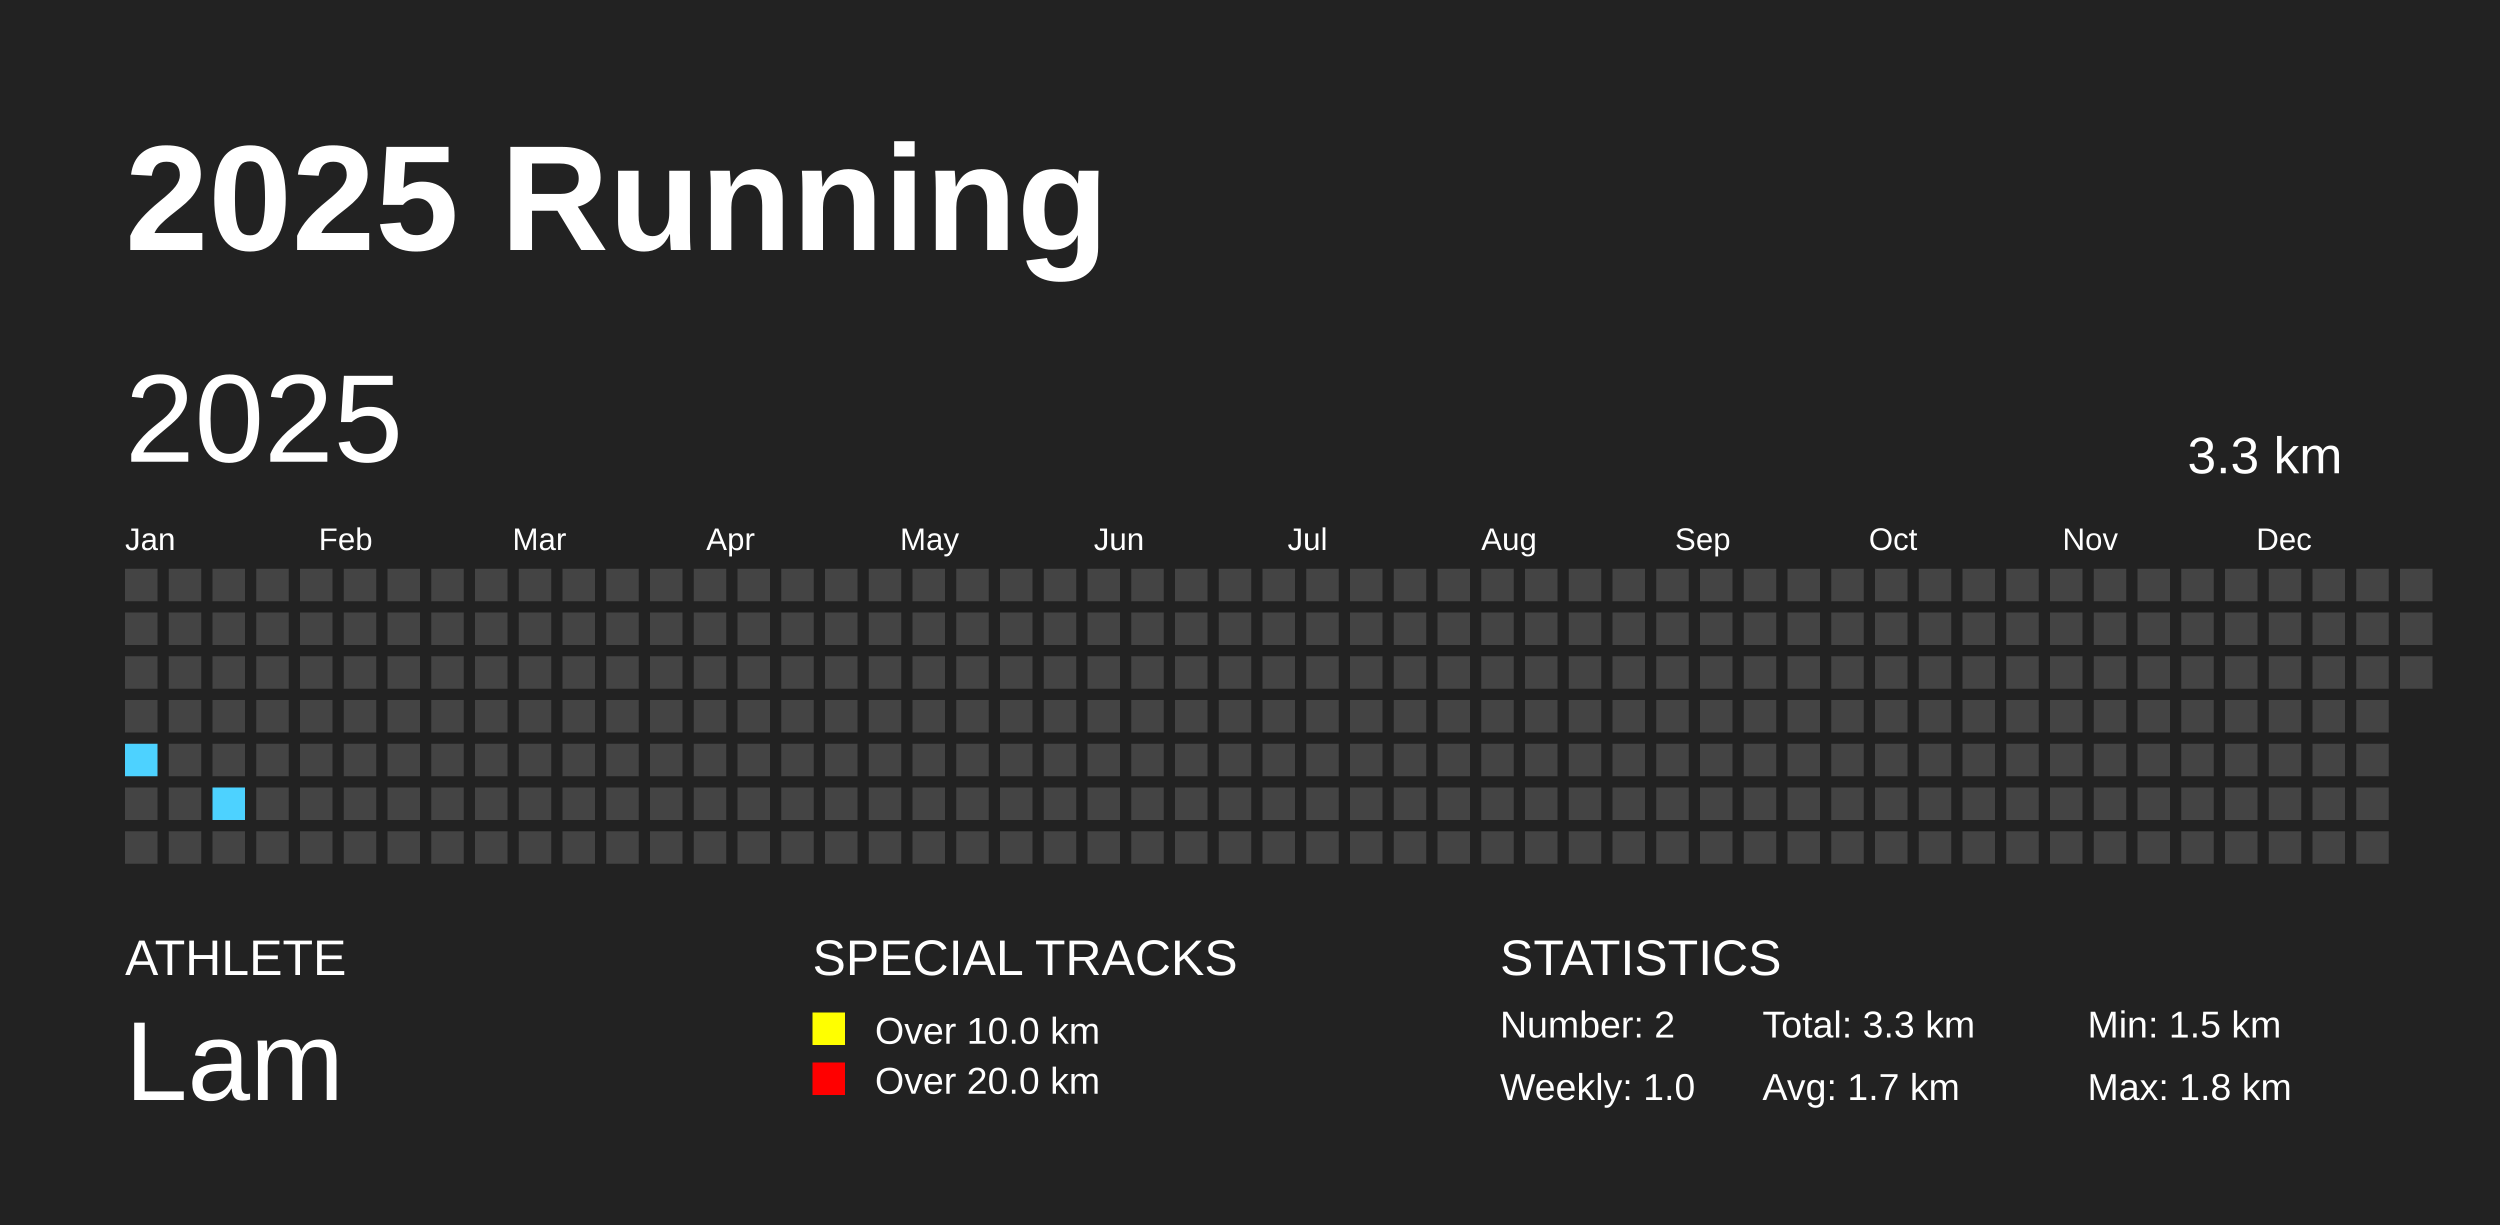
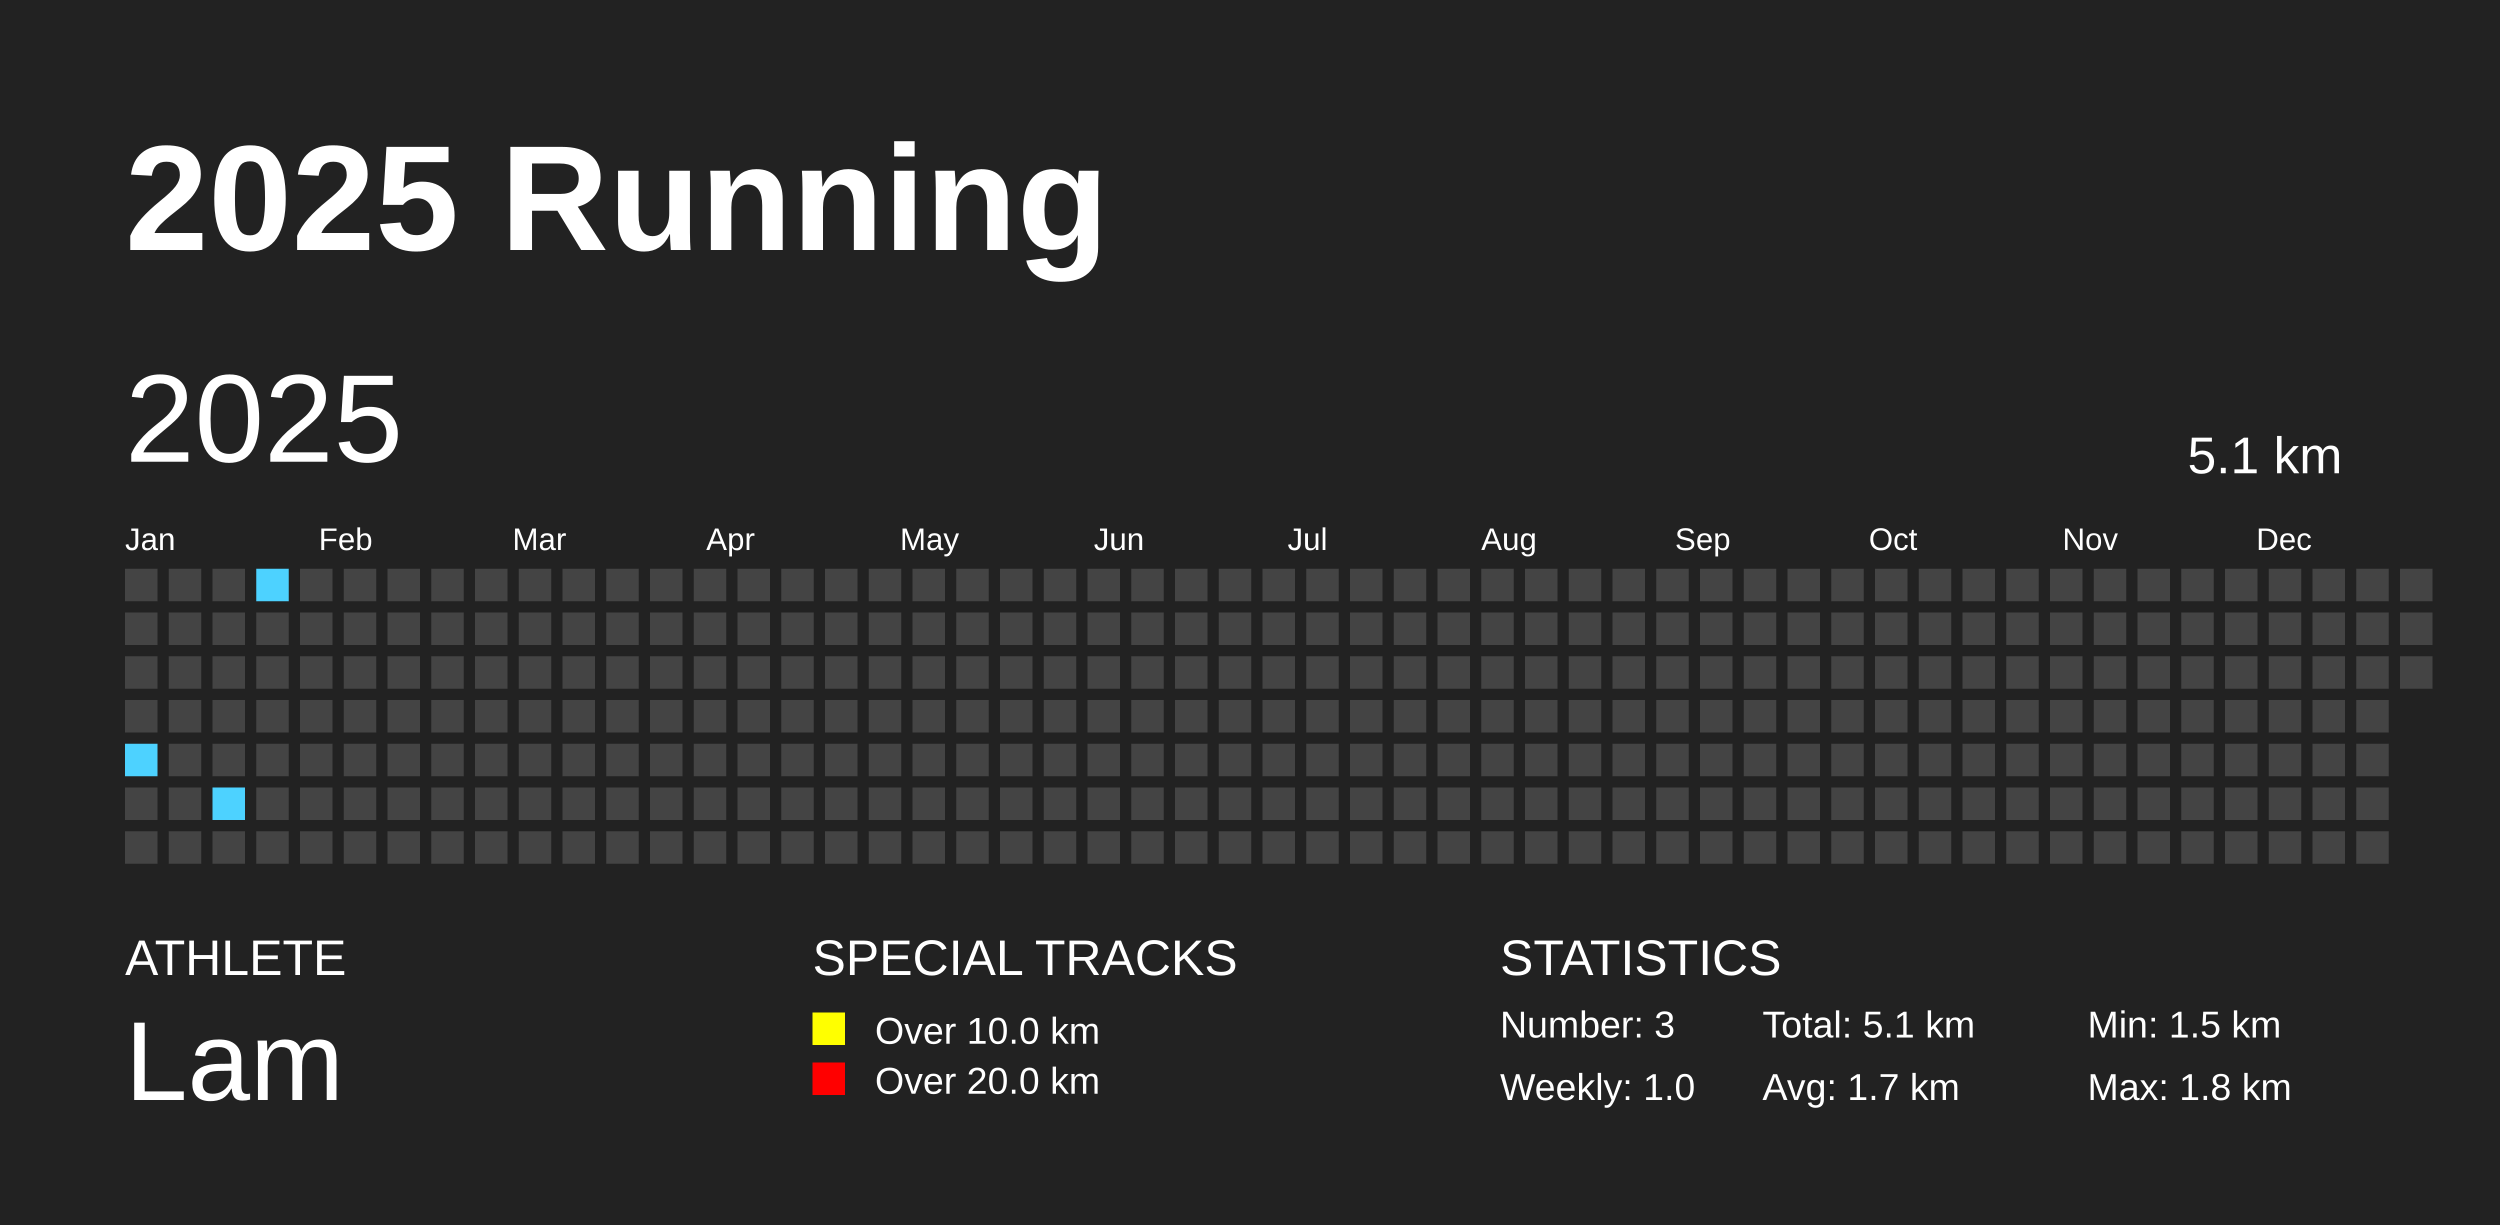
<svg xmlns="http://www.w3.org/2000/svg" baseProfile="full" height="98mm" version="1.1" viewBox="0,0,200,98" width="200mm">
  <defs />
  <rect fill="#222222" height="98" width="200" x="0" y="0" />
  <text fill="#FFFFFF" style="font-size:12px; font-family:Arial; font-weight:bold;" x="10" y="20">2025 Running</text>
  <text fill="#FFFFFF" style="font-size:4px; font-family:Arial" x="10" y="78">ATHLETE</text>
  <text fill="#FFFFFF" style="font-size:9px; font-family:Arial" x="10" y="88">Lam</text>
  <text fill="#FFFFFF" style="font-size:4px; font-family:Arial" x="65" y="78">SPECIAL TRACKS</text>
  <rect fill="yellow" height="2.6" width="2.6" x="65" y="81" />
  <text fill="#FFFFFF" style="font-size:3px; font-family:Arial" x="70" y="83.5">Over 10.0 km</text>
  <rect fill="red" height="2.6" width="2.6" x="65" y="85" />
  <text fill="#FFFFFF" style="font-size:3px; font-family:Arial" x="70" y="87.5">Over 20.0 km</text>
  <text fill="#FFFFFF" style="font-size:4px; font-family:Arial" x="120" y="78">STATISTICS</text>
-   <text fill="#FFFFFF" style="font-size:3px; font-family:Arial" x="120" y="83">Number: 2</text>
+   <text fill="#FFFFFF" style="font-size:3px; font-family:Arial" x="120" y="83">Number: 3</text>
  <text fill="#FFFFFF" style="font-size:3px; font-family:Arial" x="120" y="88">Weekly: 1.0</text>
-   <text fill="#FFFFFF" style="font-size:3px; font-family:Arial" x="141" y="83">Total: 3.3 km</text>
+   <text fill="#FFFFFF" style="font-size:3px; font-family:Arial" x="141" y="83">Total: 5.1 km</text>
  <text fill="#FFFFFF" style="font-size:3px; font-family:Arial" x="141" y="88">Avg: 1.7 km</text>
  <text fill="#FFFFFF" style="font-size:3px; font-family:Arial" x="167" y="83">Min: 1.5 km</text>
  <text fill="#FFFFFF" style="font-size:3px; font-family:Arial" x="167" y="88">Max: 1.8 km</text>
  <text dominant-baseline="hanging" fill="#FFFFFF" style="font-size:10.0px; font-family:Arial;" x="10" y="30">2025</text>
-   <text dominant-baseline="hanging" fill="#FFFFFF" style="font-size:4.125px; font-family:Arial;" x="175" y="35">3.3 km</text>
+   <text dominant-baseline="hanging" fill="#FFFFFF" style="font-size:4.125px; font-family:Arial;" x="175" y="35">5.1 km</text>
  <text fill="#FFFFFF" style="font-size:2.5px; font-family:Arial" x="10.0" y="44">Jan</text>
  <text fill="#FFFFFF" style="font-size:2.5px; font-family:Arial" x="25.5" y="44">Feb</text>
  <text fill="#FFFFFF" style="font-size:2.5px; font-family:Arial" x="41.0" y="44">Mar</text>
  <text fill="#FFFFFF" style="font-size:2.5px; font-family:Arial" x="56.5" y="44">Apr</text>
  <text fill="#FFFFFF" style="font-size:2.5px; font-family:Arial" x="72.0" y="44">May</text>
  <text fill="#FFFFFF" style="font-size:2.5px; font-family:Arial" x="87.5" y="44">Jun</text>
  <text fill="#FFFFFF" style="font-size:2.5px; font-family:Arial" x="103.0" y="44">Jul</text>
  <text fill="#FFFFFF" style="font-size:2.5px; font-family:Arial" x="118.5" y="44">Aug</text>
  <text fill="#FFFFFF" style="font-size:2.5px; font-family:Arial" x="134.0" y="44">Sep</text>
  <text fill="#FFFFFF" style="font-size:2.5px; font-family:Arial" x="149.5" y="44">Oct</text>
  <text fill="#FFFFFF" style="font-size:2.5px; font-family:Arial" x="165.0" y="44">Nov</text>
  <text fill="#FFFFFF" style="font-size:2.5px; font-family:Arial" x="180.5" y="44">Dec</text>
  <rect fill="#444444" height="2.6" width="2.6" x="10.0" y="45.5" />
  <rect fill="#444444" height="2.6" width="2.6" x="10.0" y="49.0" />
  <rect fill="#444444" height="2.6" width="2.6" x="10.0" y="52.5" />
  <rect fill="#444444" height="2.6" width="2.6" x="10.0" y="56.0" />
  <rect fill="#4DD2FF" height="2.6" width="2.6" x="10.0" y="59.5" />
  <rect fill="#444444" height="2.6" width="2.6" x="10.0" y="63.0" />
  <rect fill="#444444" height="2.6" width="2.6" x="10.0" y="66.5" />
  <rect fill="#444444" height="2.6" width="2.6" x="13.5" y="45.5" />
  <rect fill="#444444" height="2.6" width="2.6" x="13.5" y="49.0" />
  <rect fill="#444444" height="2.6" width="2.6" x="13.5" y="52.5" />
  <rect fill="#444444" height="2.6" width="2.6" x="13.5" y="56.0" />
  <rect fill="#444444" height="2.6" width="2.6" x="13.5" y="59.5" />
  <rect fill="#444444" height="2.6" width="2.6" x="13.5" y="63.0" />
  <rect fill="#444444" height="2.6" width="2.6" x="13.5" y="66.5" />
  <rect fill="#444444" height="2.6" width="2.6" x="17.0" y="45.5" />
  <rect fill="#444444" height="2.6" width="2.6" x="17.0" y="49.0" />
  <rect fill="#444444" height="2.6" width="2.6" x="17.0" y="52.5" />
  <rect fill="#444444" height="2.6" width="2.6" x="17.0" y="56.0" />
  <rect fill="#444444" height="2.6" width="2.6" x="17.0" y="59.5" />
  <rect fill="#4DD2FF" height="2.6" width="2.6" x="17.0" y="63.0" />
  <rect fill="#444444" height="2.6" width="2.6" x="17.0" y="66.5" />
-   <rect fill="#444444" height="2.6" width="2.6" x="20.5" y="45.5" />
+   <rect fill="#4DD2FF" height="2.6" width="2.6" x="20.5" y="45.5" />
  <rect fill="#444444" height="2.6" width="2.6" x="20.5" y="49.0" />
  <rect fill="#444444" height="2.6" width="2.6" x="20.5" y="52.5" />
  <rect fill="#444444" height="2.6" width="2.6" x="20.5" y="56.0" />
  <rect fill="#444444" height="2.6" width="2.6" x="20.5" y="59.5" />
  <rect fill="#444444" height="2.6" width="2.6" x="20.5" y="63.0" />
  <rect fill="#444444" height="2.6" width="2.6" x="20.5" y="66.5" />
  <rect fill="#444444" height="2.6" width="2.6" x="24.0" y="45.5" />
  <rect fill="#444444" height="2.6" width="2.6" x="24.0" y="49.0" />
  <rect fill="#444444" height="2.6" width="2.6" x="24.0" y="52.5" />
  <rect fill="#444444" height="2.6" width="2.6" x="24.0" y="56.0" />
  <rect fill="#444444" height="2.6" width="2.6" x="24.0" y="59.5" />
  <rect fill="#444444" height="2.6" width="2.6" x="24.0" y="63.0" />
  <rect fill="#444444" height="2.6" width="2.6" x="24.0" y="66.5" />
  <rect fill="#444444" height="2.6" width="2.6" x="27.5" y="45.5" />
  <rect fill="#444444" height="2.6" width="2.6" x="27.5" y="49.0" />
  <rect fill="#444444" height="2.6" width="2.6" x="27.5" y="52.5" />
  <rect fill="#444444" height="2.6" width="2.6" x="27.5" y="56.0" />
  <rect fill="#444444" height="2.6" width="2.6" x="27.5" y="59.5" />
  <rect fill="#444444" height="2.6" width="2.6" x="27.5" y="63.0" />
  <rect fill="#444444" height="2.6" width="2.6" x="27.5" y="66.5" />
  <rect fill="#444444" height="2.6" width="2.6" x="31.0" y="45.5" />
  <rect fill="#444444" height="2.6" width="2.6" x="31.0" y="49.0" />
  <rect fill="#444444" height="2.6" width="2.6" x="31.0" y="52.5" />
  <rect fill="#444444" height="2.6" width="2.6" x="31.0" y="56.0" />
  <rect fill="#444444" height="2.6" width="2.6" x="31.0" y="59.5" />
  <rect fill="#444444" height="2.6" width="2.6" x="31.0" y="63.0" />
  <rect fill="#444444" height="2.6" width="2.6" x="31.0" y="66.5" />
  <rect fill="#444444" height="2.6" width="2.6" x="34.5" y="45.5" />
  <rect fill="#444444" height="2.6" width="2.6" x="34.5" y="49.0" />
  <rect fill="#444444" height="2.6" width="2.6" x="34.5" y="52.5" />
  <rect fill="#444444" height="2.6" width="2.6" x="34.5" y="56.0" />
  <rect fill="#444444" height="2.6" width="2.6" x="34.5" y="59.5" />
  <rect fill="#444444" height="2.6" width="2.6" x="34.5" y="63.0" />
  <rect fill="#444444" height="2.6" width="2.6" x="34.5" y="66.5" />
  <rect fill="#444444" height="2.6" width="2.6" x="38.0" y="45.5" />
  <rect fill="#444444" height="2.6" width="2.6" x="38.0" y="49.0" />
  <rect fill="#444444" height="2.6" width="2.6" x="38.0" y="52.5" />
  <rect fill="#444444" height="2.6" width="2.6" x="38.0" y="56.0" />
  <rect fill="#444444" height="2.6" width="2.6" x="38.0" y="59.5" />
  <rect fill="#444444" height="2.6" width="2.6" x="38.0" y="63.0" />
  <rect fill="#444444" height="2.6" width="2.6" x="38.0" y="66.5" />
  <rect fill="#444444" height="2.6" width="2.6" x="41.5" y="45.5" />
  <rect fill="#444444" height="2.6" width="2.6" x="41.5" y="49.0" />
  <rect fill="#444444" height="2.6" width="2.6" x="41.5" y="52.5" />
  <rect fill="#444444" height="2.6" width="2.6" x="41.5" y="56.0" />
  <rect fill="#444444" height="2.6" width="2.6" x="41.5" y="59.5" />
  <rect fill="#444444" height="2.6" width="2.6" x="41.5" y="63.0" />
  <rect fill="#444444" height="2.6" width="2.6" x="41.5" y="66.5" />
  <rect fill="#444444" height="2.6" width="2.6" x="45.0" y="45.5" />
  <rect fill="#444444" height="2.6" width="2.6" x="45.0" y="49.0" />
  <rect fill="#444444" height="2.6" width="2.6" x="45.0" y="52.5" />
  <rect fill="#444444" height="2.6" width="2.6" x="45.0" y="56.0" />
  <rect fill="#444444" height="2.6" width="2.6" x="45.0" y="59.5" />
  <rect fill="#444444" height="2.6" width="2.6" x="45.0" y="63.0" />
  <rect fill="#444444" height="2.6" width="2.6" x="45.0" y="66.5" />
  <rect fill="#444444" height="2.6" width="2.6" x="48.5" y="45.5" />
  <rect fill="#444444" height="2.6" width="2.6" x="48.5" y="49.0" />
  <rect fill="#444444" height="2.6" width="2.6" x="48.5" y="52.5" />
  <rect fill="#444444" height="2.6" width="2.6" x="48.5" y="56.0" />
  <rect fill="#444444" height="2.6" width="2.6" x="48.5" y="59.5" />
  <rect fill="#444444" height="2.6" width="2.6" x="48.5" y="63.0" />
  <rect fill="#444444" height="2.6" width="2.6" x="48.5" y="66.5" />
  <rect fill="#444444" height="2.6" width="2.6" x="52.0" y="45.5" />
  <rect fill="#444444" height="2.6" width="2.6" x="52.0" y="49.0" />
  <rect fill="#444444" height="2.6" width="2.6" x="52.0" y="52.5" />
  <rect fill="#444444" height="2.6" width="2.6" x="52.0" y="56.0" />
  <rect fill="#444444" height="2.6" width="2.6" x="52.0" y="59.5" />
  <rect fill="#444444" height="2.6" width="2.6" x="52.0" y="63.0" />
  <rect fill="#444444" height="2.6" width="2.6" x="52.0" y="66.5" />
  <rect fill="#444444" height="2.6" width="2.6" x="55.5" y="45.5" />
  <rect fill="#444444" height="2.6" width="2.6" x="55.5" y="49.0" />
  <rect fill="#444444" height="2.6" width="2.6" x="55.5" y="52.5" />
  <rect fill="#444444" height="2.6" width="2.6" x="55.5" y="56.0" />
  <rect fill="#444444" height="2.6" width="2.6" x="55.5" y="59.5" />
  <rect fill="#444444" height="2.6" width="2.6" x="55.5" y="63.0" />
  <rect fill="#444444" height="2.6" width="2.6" x="55.5" y="66.5" />
  <rect fill="#444444" height="2.6" width="2.6" x="59.0" y="45.5" />
  <rect fill="#444444" height="2.6" width="2.6" x="59.0" y="49.0" />
  <rect fill="#444444" height="2.6" width="2.6" x="59.0" y="52.5" />
  <rect fill="#444444" height="2.6" width="2.6" x="59.0" y="56.0" />
  <rect fill="#444444" height="2.6" width="2.6" x="59.0" y="59.5" />
  <rect fill="#444444" height="2.6" width="2.6" x="59.0" y="63.0" />
  <rect fill="#444444" height="2.6" width="2.6" x="59.0" y="66.5" />
  <rect fill="#444444" height="2.6" width="2.6" x="62.5" y="45.5" />
  <rect fill="#444444" height="2.6" width="2.6" x="62.5" y="49.0" />
  <rect fill="#444444" height="2.6" width="2.6" x="62.5" y="52.5" />
  <rect fill="#444444" height="2.6" width="2.6" x="62.5" y="56.0" />
  <rect fill="#444444" height="2.6" width="2.6" x="62.5" y="59.5" />
  <rect fill="#444444" height="2.6" width="2.6" x="62.5" y="63.0" />
  <rect fill="#444444" height="2.6" width="2.6" x="62.5" y="66.5" />
  <rect fill="#444444" height="2.6" width="2.6" x="66.0" y="45.5" />
  <rect fill="#444444" height="2.6" width="2.6" x="66.0" y="49.0" />
  <rect fill="#444444" height="2.6" width="2.6" x="66.0" y="52.5" />
  <rect fill="#444444" height="2.6" width="2.6" x="66.0" y="56.0" />
  <rect fill="#444444" height="2.6" width="2.6" x="66.0" y="59.5" />
  <rect fill="#444444" height="2.6" width="2.6" x="66.0" y="63.0" />
  <rect fill="#444444" height="2.6" width="2.6" x="66.0" y="66.5" />
  <rect fill="#444444" height="2.6" width="2.6" x="69.5" y="45.5" />
  <rect fill="#444444" height="2.6" width="2.6" x="69.5" y="49.0" />
  <rect fill="#444444" height="2.6" width="2.6" x="69.5" y="52.5" />
  <rect fill="#444444" height="2.6" width="2.6" x="69.5" y="56.0" />
  <rect fill="#444444" height="2.6" width="2.6" x="69.5" y="59.5" />
  <rect fill="#444444" height="2.6" width="2.6" x="69.5" y="63.0" />
  <rect fill="#444444" height="2.6" width="2.6" x="69.5" y="66.5" />
  <rect fill="#444444" height="2.6" width="2.6" x="73.0" y="45.5" />
  <rect fill="#444444" height="2.6" width="2.6" x="73.0" y="49.0" />
  <rect fill="#444444" height="2.6" width="2.6" x="73.0" y="52.5" />
  <rect fill="#444444" height="2.6" width="2.6" x="73.0" y="56.0" />
  <rect fill="#444444" height="2.6" width="2.6" x="73.0" y="59.5" />
  <rect fill="#444444" height="2.6" width="2.6" x="73.0" y="63.0" />
  <rect fill="#444444" height="2.6" width="2.6" x="73.0" y="66.5" />
  <rect fill="#444444" height="2.6" width="2.6" x="76.5" y="45.5" />
  <rect fill="#444444" height="2.6" width="2.6" x="76.5" y="49.0" />
  <rect fill="#444444" height="2.6" width="2.6" x="76.5" y="52.5" />
  <rect fill="#444444" height="2.6" width="2.6" x="76.5" y="56.0" />
  <rect fill="#444444" height="2.6" width="2.6" x="76.5" y="59.5" />
  <rect fill="#444444" height="2.6" width="2.6" x="76.5" y="63.0" />
  <rect fill="#444444" height="2.6" width="2.6" x="76.5" y="66.5" />
  <rect fill="#444444" height="2.6" width="2.6" x="80.0" y="45.5" />
  <rect fill="#444444" height="2.6" width="2.6" x="80.0" y="49.0" />
  <rect fill="#444444" height="2.6" width="2.6" x="80.0" y="52.5" />
  <rect fill="#444444" height="2.6" width="2.6" x="80.0" y="56.0" />
  <rect fill="#444444" height="2.6" width="2.6" x="80.0" y="59.5" />
  <rect fill="#444444" height="2.6" width="2.6" x="80.0" y="63.0" />
  <rect fill="#444444" height="2.6" width="2.6" x="80.0" y="66.5" />
  <rect fill="#444444" height="2.6" width="2.6" x="83.5" y="45.5" />
  <rect fill="#444444" height="2.6" width="2.6" x="83.5" y="49.0" />
  <rect fill="#444444" height="2.6" width="2.6" x="83.5" y="52.5" />
  <rect fill="#444444" height="2.6" width="2.6" x="83.5" y="56.0" />
  <rect fill="#444444" height="2.6" width="2.6" x="83.5" y="59.5" />
  <rect fill="#444444" height="2.6" width="2.6" x="83.5" y="63.0" />
  <rect fill="#444444" height="2.6" width="2.6" x="83.5" y="66.5" />
  <rect fill="#444444" height="2.6" width="2.6" x="87.0" y="45.5" />
  <rect fill="#444444" height="2.6" width="2.6" x="87.0" y="49.0" />
  <rect fill="#444444" height="2.6" width="2.6" x="87.0" y="52.5" />
  <rect fill="#444444" height="2.6" width="2.6" x="87.0" y="56.0" />
  <rect fill="#444444" height="2.6" width="2.6" x="87.0" y="59.5" />
  <rect fill="#444444" height="2.6" width="2.6" x="87.0" y="63.0" />
  <rect fill="#444444" height="2.6" width="2.6" x="87.0" y="66.5" />
  <rect fill="#444444" height="2.6" width="2.6" x="90.5" y="45.5" />
  <rect fill="#444444" height="2.6" width="2.6" x="90.5" y="49.0" />
  <rect fill="#444444" height="2.6" width="2.6" x="90.5" y="52.5" />
  <rect fill="#444444" height="2.6" width="2.6" x="90.5" y="56.0" />
  <rect fill="#444444" height="2.6" width="2.6" x="90.5" y="59.5" />
  <rect fill="#444444" height="2.6" width="2.6" x="90.5" y="63.0" />
  <rect fill="#444444" height="2.6" width="2.6" x="90.5" y="66.5" />
  <rect fill="#444444" height="2.6" width="2.6" x="94.0" y="45.5" />
  <rect fill="#444444" height="2.6" width="2.6" x="94.0" y="49.0" />
  <rect fill="#444444" height="2.6" width="2.6" x="94.0" y="52.5" />
  <rect fill="#444444" height="2.6" width="2.6" x="94.0" y="56.0" />
  <rect fill="#444444" height="2.6" width="2.6" x="94.0" y="59.5" />
  <rect fill="#444444" height="2.6" width="2.6" x="94.0" y="63.0" />
  <rect fill="#444444" height="2.6" width="2.6" x="94.0" y="66.5" />
  <rect fill="#444444" height="2.6" width="2.6" x="97.5" y="45.5" />
  <rect fill="#444444" height="2.6" width="2.6" x="97.5" y="49.0" />
  <rect fill="#444444" height="2.6" width="2.6" x="97.5" y="52.5" />
  <rect fill="#444444" height="2.6" width="2.6" x="97.5" y="56.0" />
  <rect fill="#444444" height="2.6" width="2.6" x="97.5" y="59.5" />
  <rect fill="#444444" height="2.6" width="2.6" x="97.5" y="63.0" />
  <rect fill="#444444" height="2.6" width="2.6" x="97.5" y="66.5" />
  <rect fill="#444444" height="2.6" width="2.6" x="101.0" y="45.5" />
  <rect fill="#444444" height="2.6" width="2.6" x="101.0" y="49.0" />
  <rect fill="#444444" height="2.6" width="2.6" x="101.0" y="52.5" />
  <rect fill="#444444" height="2.6" width="2.6" x="101.0" y="56.0" />
  <rect fill="#444444" height="2.6" width="2.6" x="101.0" y="59.5" />
  <rect fill="#444444" height="2.6" width="2.6" x="101.0" y="63.0" />
  <rect fill="#444444" height="2.6" width="2.6" x="101.0" y="66.5" />
  <rect fill="#444444" height="2.6" width="2.6" x="104.5" y="45.5" />
  <rect fill="#444444" height="2.6" width="2.6" x="104.5" y="49.0" />
  <rect fill="#444444" height="2.6" width="2.6" x="104.5" y="52.5" />
  <rect fill="#444444" height="2.6" width="2.6" x="104.5" y="56.0" />
  <rect fill="#444444" height="2.6" width="2.6" x="104.5" y="59.5" />
  <rect fill="#444444" height="2.6" width="2.6" x="104.5" y="63.0" />
  <rect fill="#444444" height="2.6" width="2.6" x="104.5" y="66.5" />
  <rect fill="#444444" height="2.6" width="2.6" x="108.0" y="45.5" />
  <rect fill="#444444" height="2.6" width="2.6" x="108.0" y="49.0" />
  <rect fill="#444444" height="2.6" width="2.6" x="108.0" y="52.5" />
  <rect fill="#444444" height="2.6" width="2.6" x="108.0" y="56.0" />
  <rect fill="#444444" height="2.6" width="2.6" x="108.0" y="59.5" />
  <rect fill="#444444" height="2.6" width="2.6" x="108.0" y="63.0" />
  <rect fill="#444444" height="2.6" width="2.6" x="108.0" y="66.5" />
  <rect fill="#444444" height="2.6" width="2.6" x="111.5" y="45.5" />
  <rect fill="#444444" height="2.6" width="2.6" x="111.5" y="49.0" />
  <rect fill="#444444" height="2.6" width="2.6" x="111.5" y="52.5" />
  <rect fill="#444444" height="2.6" width="2.6" x="111.5" y="56.0" />
  <rect fill="#444444" height="2.6" width="2.6" x="111.5" y="59.5" />
  <rect fill="#444444" height="2.6" width="2.6" x="111.5" y="63.0" />
  <rect fill="#444444" height="2.6" width="2.6" x="111.5" y="66.5" />
  <rect fill="#444444" height="2.6" width="2.6" x="115.0" y="45.5" />
  <rect fill="#444444" height="2.6" width="2.6" x="115.0" y="49.0" />
  <rect fill="#444444" height="2.6" width="2.6" x="115.0" y="52.5" />
  <rect fill="#444444" height="2.6" width="2.6" x="115.0" y="56.0" />
  <rect fill="#444444" height="2.6" width="2.6" x="115.0" y="59.5" />
  <rect fill="#444444" height="2.6" width="2.6" x="115.0" y="63.0" />
  <rect fill="#444444" height="2.6" width="2.6" x="115.0" y="66.5" />
  <rect fill="#444444" height="2.6" width="2.6" x="118.5" y="45.5" />
  <rect fill="#444444" height="2.6" width="2.6" x="118.5" y="49.0" />
  <rect fill="#444444" height="2.6" width="2.6" x="118.5" y="52.5" />
  <rect fill="#444444" height="2.6" width="2.6" x="118.5" y="56.0" />
  <rect fill="#444444" height="2.6" width="2.6" x="118.5" y="59.5" />
  <rect fill="#444444" height="2.6" width="2.6" x="118.5" y="63.0" />
  <rect fill="#444444" height="2.6" width="2.6" x="118.5" y="66.5" />
  <rect fill="#444444" height="2.6" width="2.6" x="122.0" y="45.5" />
  <rect fill="#444444" height="2.6" width="2.6" x="122.0" y="49.0" />
  <rect fill="#444444" height="2.6" width="2.6" x="122.0" y="52.5" />
  <rect fill="#444444" height="2.6" width="2.6" x="122.0" y="56.0" />
  <rect fill="#444444" height="2.6" width="2.6" x="122.0" y="59.5" />
  <rect fill="#444444" height="2.6" width="2.6" x="122.0" y="63.0" />
  <rect fill="#444444" height="2.6" width="2.6" x="122.0" y="66.5" />
  <rect fill="#444444" height="2.6" width="2.6" x="125.5" y="45.5" />
  <rect fill="#444444" height="2.6" width="2.6" x="125.5" y="49.0" />
  <rect fill="#444444" height="2.6" width="2.6" x="125.5" y="52.5" />
  <rect fill="#444444" height="2.6" width="2.6" x="125.5" y="56.0" />
  <rect fill="#444444" height="2.6" width="2.6" x="125.5" y="59.5" />
  <rect fill="#444444" height="2.6" width="2.6" x="125.5" y="63.0" />
  <rect fill="#444444" height="2.6" width="2.6" x="125.5" y="66.5" />
  <rect fill="#444444" height="2.6" width="2.6" x="129.0" y="45.5" />
  <rect fill="#444444" height="2.6" width="2.6" x="129.0" y="49.0" />
  <rect fill="#444444" height="2.6" width="2.6" x="129.0" y="52.5" />
  <rect fill="#444444" height="2.6" width="2.6" x="129.0" y="56.0" />
  <rect fill="#444444" height="2.6" width="2.6" x="129.0" y="59.5" />
  <rect fill="#444444" height="2.6" width="2.6" x="129.0" y="63.0" />
  <rect fill="#444444" height="2.6" width="2.6" x="129.0" y="66.5" />
  <rect fill="#444444" height="2.6" width="2.6" x="132.5" y="45.5" />
  <rect fill="#444444" height="2.6" width="2.6" x="132.5" y="49.0" />
  <rect fill="#444444" height="2.6" width="2.6" x="132.5" y="52.5" />
  <rect fill="#444444" height="2.6" width="2.6" x="132.5" y="56.0" />
  <rect fill="#444444" height="2.6" width="2.6" x="132.5" y="59.5" />
  <rect fill="#444444" height="2.6" width="2.6" x="132.5" y="63.0" />
  <rect fill="#444444" height="2.6" width="2.6" x="132.5" y="66.5" />
  <rect fill="#444444" height="2.6" width="2.6" x="136.0" y="45.5" />
  <rect fill="#444444" height="2.6" width="2.6" x="136.0" y="49.0" />
  <rect fill="#444444" height="2.6" width="2.6" x="136.0" y="52.5" />
  <rect fill="#444444" height="2.6" width="2.6" x="136.0" y="56.0" />
  <rect fill="#444444" height="2.6" width="2.6" x="136.0" y="59.5" />
  <rect fill="#444444" height="2.6" width="2.6" x="136.0" y="63.0" />
  <rect fill="#444444" height="2.6" width="2.6" x="136.0" y="66.5" />
  <rect fill="#444444" height="2.6" width="2.6" x="139.5" y="45.5" />
  <rect fill="#444444" height="2.6" width="2.6" x="139.5" y="49.0" />
  <rect fill="#444444" height="2.6" width="2.6" x="139.5" y="52.5" />
  <rect fill="#444444" height="2.6" width="2.6" x="139.5" y="56.0" />
  <rect fill="#444444" height="2.6" width="2.6" x="139.5" y="59.5" />
  <rect fill="#444444" height="2.6" width="2.6" x="139.5" y="63.0" />
  <rect fill="#444444" height="2.6" width="2.6" x="139.5" y="66.5" />
  <rect fill="#444444" height="2.6" width="2.6" x="143.0" y="45.5" />
  <rect fill="#444444" height="2.6" width="2.6" x="143.0" y="49.0" />
  <rect fill="#444444" height="2.6" width="2.6" x="143.0" y="52.5" />
  <rect fill="#444444" height="2.6" width="2.6" x="143.0" y="56.0" />
  <rect fill="#444444" height="2.6" width="2.6" x="143.0" y="59.5" />
  <rect fill="#444444" height="2.6" width="2.6" x="143.0" y="63.0" />
  <rect fill="#444444" height="2.6" width="2.6" x="143.0" y="66.5" />
  <rect fill="#444444" height="2.6" width="2.6" x="146.5" y="45.5" />
  <rect fill="#444444" height="2.6" width="2.6" x="146.5" y="49.0" />
  <rect fill="#444444" height="2.6" width="2.6" x="146.5" y="52.5" />
  <rect fill="#444444" height="2.6" width="2.6" x="146.5" y="56.0" />
  <rect fill="#444444" height="2.6" width="2.6" x="146.5" y="59.5" />
  <rect fill="#444444" height="2.6" width="2.6" x="146.5" y="63.0" />
  <rect fill="#444444" height="2.6" width="2.6" x="146.5" y="66.5" />
  <rect fill="#444444" height="2.6" width="2.6" x="150.0" y="45.5" />
  <rect fill="#444444" height="2.6" width="2.6" x="150.0" y="49.0" />
  <rect fill="#444444" height="2.6" width="2.6" x="150.0" y="52.5" />
  <rect fill="#444444" height="2.6" width="2.6" x="150.0" y="56.0" />
  <rect fill="#444444" height="2.6" width="2.6" x="150.0" y="59.5" />
  <rect fill="#444444" height="2.6" width="2.6" x="150.0" y="63.0" />
  <rect fill="#444444" height="2.6" width="2.6" x="150.0" y="66.5" />
  <rect fill="#444444" height="2.6" width="2.6" x="153.5" y="45.5" />
  <rect fill="#444444" height="2.6" width="2.6" x="153.5" y="49.0" />
  <rect fill="#444444" height="2.6" width="2.6" x="153.5" y="52.5" />
  <rect fill="#444444" height="2.6" width="2.6" x="153.5" y="56.0" />
  <rect fill="#444444" height="2.6" width="2.6" x="153.5" y="59.5" />
  <rect fill="#444444" height="2.6" width="2.6" x="153.5" y="63.0" />
  <rect fill="#444444" height="2.6" width="2.6" x="153.5" y="66.5" />
  <rect fill="#444444" height="2.6" width="2.6" x="157.0" y="45.5" />
  <rect fill="#444444" height="2.6" width="2.6" x="157.0" y="49.0" />
  <rect fill="#444444" height="2.6" width="2.6" x="157.0" y="52.5" />
  <rect fill="#444444" height="2.6" width="2.6" x="157.0" y="56.0" />
  <rect fill="#444444" height="2.6" width="2.6" x="157.0" y="59.5" />
  <rect fill="#444444" height="2.6" width="2.6" x="157.0" y="63.0" />
  <rect fill="#444444" height="2.6" width="2.6" x="157.0" y="66.5" />
  <rect fill="#444444" height="2.6" width="2.6" x="160.5" y="45.5" />
  <rect fill="#444444" height="2.6" width="2.6" x="160.5" y="49.0" />
  <rect fill="#444444" height="2.6" width="2.6" x="160.5" y="52.5" />
  <rect fill="#444444" height="2.6" width="2.6" x="160.5" y="56.0" />
  <rect fill="#444444" height="2.6" width="2.6" x="160.5" y="59.5" />
  <rect fill="#444444" height="2.6" width="2.6" x="160.5" y="63.0" />
  <rect fill="#444444" height="2.6" width="2.6" x="160.5" y="66.5" />
  <rect fill="#444444" height="2.6" width="2.6" x="164.0" y="45.5" />
  <rect fill="#444444" height="2.6" width="2.6" x="164.0" y="49.0" />
  <rect fill="#444444" height="2.6" width="2.6" x="164.0" y="52.5" />
  <rect fill="#444444" height="2.6" width="2.6" x="164.0" y="56.0" />
  <rect fill="#444444" height="2.6" width="2.6" x="164.0" y="59.5" />
  <rect fill="#444444" height="2.6" width="2.6" x="164.0" y="63.0" />
  <rect fill="#444444" height="2.6" width="2.6" x="164.0" y="66.5" />
  <rect fill="#444444" height="2.6" width="2.6" x="167.5" y="45.5" />
  <rect fill="#444444" height="2.6" width="2.6" x="167.5" y="49.0" />
  <rect fill="#444444" height="2.6" width="2.6" x="167.5" y="52.5" />
  <rect fill="#444444" height="2.6" width="2.6" x="167.5" y="56.0" />
  <rect fill="#444444" height="2.6" width="2.6" x="167.5" y="59.5" />
  <rect fill="#444444" height="2.6" width="2.6" x="167.5" y="63.0" />
  <rect fill="#444444" height="2.6" width="2.6" x="167.5" y="66.5" />
  <rect fill="#444444" height="2.6" width="2.6" x="171.0" y="45.5" />
  <rect fill="#444444" height="2.6" width="2.6" x="171.0" y="49.0" />
  <rect fill="#444444" height="2.6" width="2.6" x="171.0" y="52.5" />
  <rect fill="#444444" height="2.6" width="2.6" x="171.0" y="56.0" />
  <rect fill="#444444" height="2.6" width="2.6" x="171.0" y="59.5" />
  <rect fill="#444444" height="2.6" width="2.6" x="171.0" y="63.0" />
  <rect fill="#444444" height="2.6" width="2.6" x="171.0" y="66.5" />
  <rect fill="#444444" height="2.6" width="2.6" x="174.5" y="45.5" />
  <rect fill="#444444" height="2.6" width="2.6" x="174.5" y="49.0" />
  <rect fill="#444444" height="2.6" width="2.6" x="174.5" y="52.5" />
  <rect fill="#444444" height="2.6" width="2.6" x="174.5" y="56.0" />
  <rect fill="#444444" height="2.6" width="2.6" x="174.5" y="59.5" />
  <rect fill="#444444" height="2.6" width="2.6" x="174.5" y="63.0" />
  <rect fill="#444444" height="2.6" width="2.6" x="174.5" y="66.5" />
  <rect fill="#444444" height="2.6" width="2.6" x="178.0" y="45.5" />
  <rect fill="#444444" height="2.6" width="2.6" x="178.0" y="49.0" />
  <rect fill="#444444" height="2.6" width="2.6" x="178.0" y="52.5" />
  <rect fill="#444444" height="2.6" width="2.6" x="178.0" y="56.0" />
  <rect fill="#444444" height="2.6" width="2.6" x="178.0" y="59.5" />
  <rect fill="#444444" height="2.6" width="2.6" x="178.0" y="63.0" />
  <rect fill="#444444" height="2.6" width="2.6" x="178.0" y="66.5" />
  <rect fill="#444444" height="2.6" width="2.6" x="181.5" y="45.5" />
  <rect fill="#444444" height="2.6" width="2.6" x="181.5" y="49.0" />
  <rect fill="#444444" height="2.6" width="2.6" x="181.5" y="52.5" />
  <rect fill="#444444" height="2.6" width="2.6" x="181.5" y="56.0" />
  <rect fill="#444444" height="2.6" width="2.6" x="181.5" y="59.5" />
  <rect fill="#444444" height="2.6" width="2.6" x="181.5" y="63.0" />
  <rect fill="#444444" height="2.6" width="2.6" x="181.5" y="66.5" />
  <rect fill="#444444" height="2.6" width="2.6" x="185.0" y="45.5" />
  <rect fill="#444444" height="2.6" width="2.6" x="185.0" y="49.0" />
  <rect fill="#444444" height="2.6" width="2.6" x="185.0" y="52.5" />
  <rect fill="#444444" height="2.6" width="2.6" x="185.0" y="56.0" />
  <rect fill="#444444" height="2.6" width="2.6" x="185.0" y="59.5" />
  <rect fill="#444444" height="2.6" width="2.6" x="185.0" y="63.0" />
  <rect fill="#444444" height="2.6" width="2.6" x="185.0" y="66.5" />
  <rect fill="#444444" height="2.6" width="2.6" x="188.5" y="45.5" />
  <rect fill="#444444" height="2.6" width="2.6" x="188.5" y="49.0" />
  <rect fill="#444444" height="2.6" width="2.6" x="188.5" y="52.5" />
  <rect fill="#444444" height="2.6" width="2.6" x="188.5" y="56.0" />
  <rect fill="#444444" height="2.6" width="2.6" x="188.5" y="59.5" />
  <rect fill="#444444" height="2.6" width="2.6" x="188.5" y="63.0" />
  <rect fill="#444444" height="2.6" width="2.6" x="188.5" y="66.5" />
  <rect fill="#444444" height="2.6" width="2.6" x="192.0" y="45.5" />
  <rect fill="#444444" height="2.6" width="2.6" x="192.0" y="49.0" />
  <rect fill="#444444" height="2.6" width="2.6" x="192.0" y="52.5" />
</svg>
